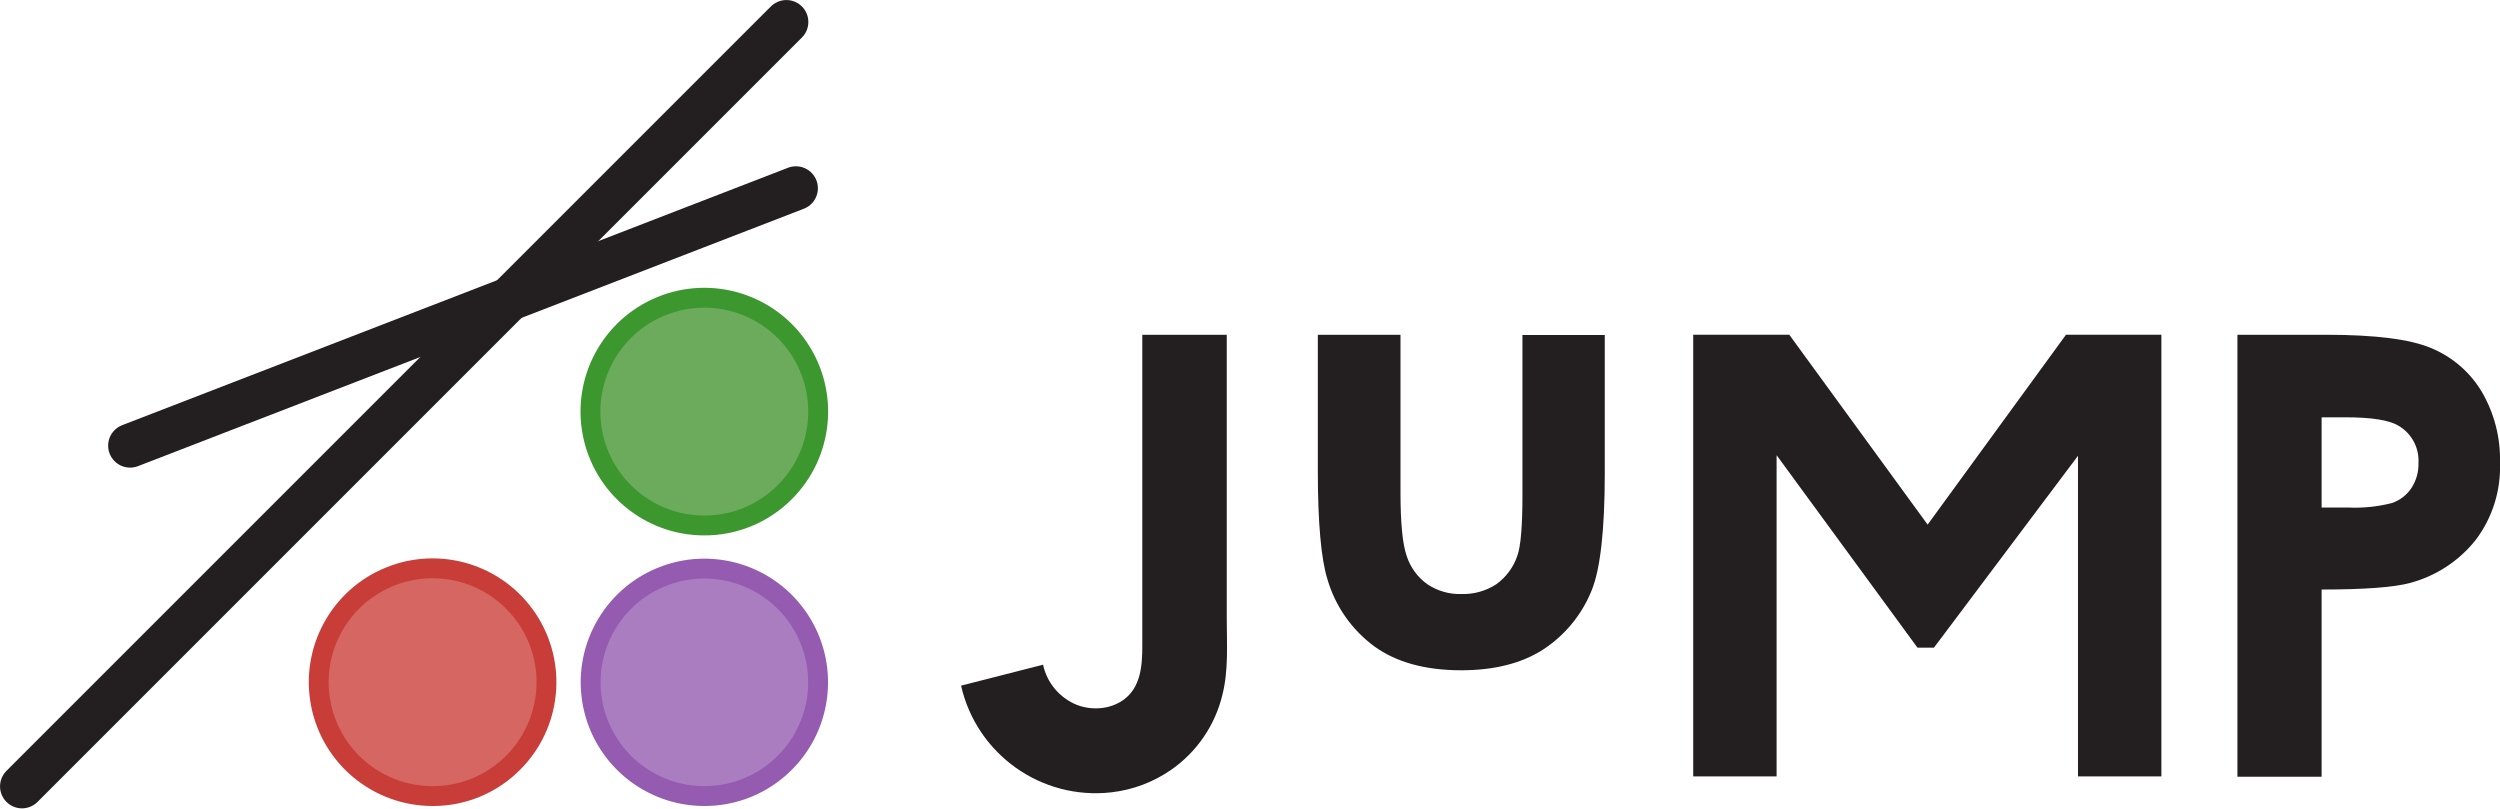
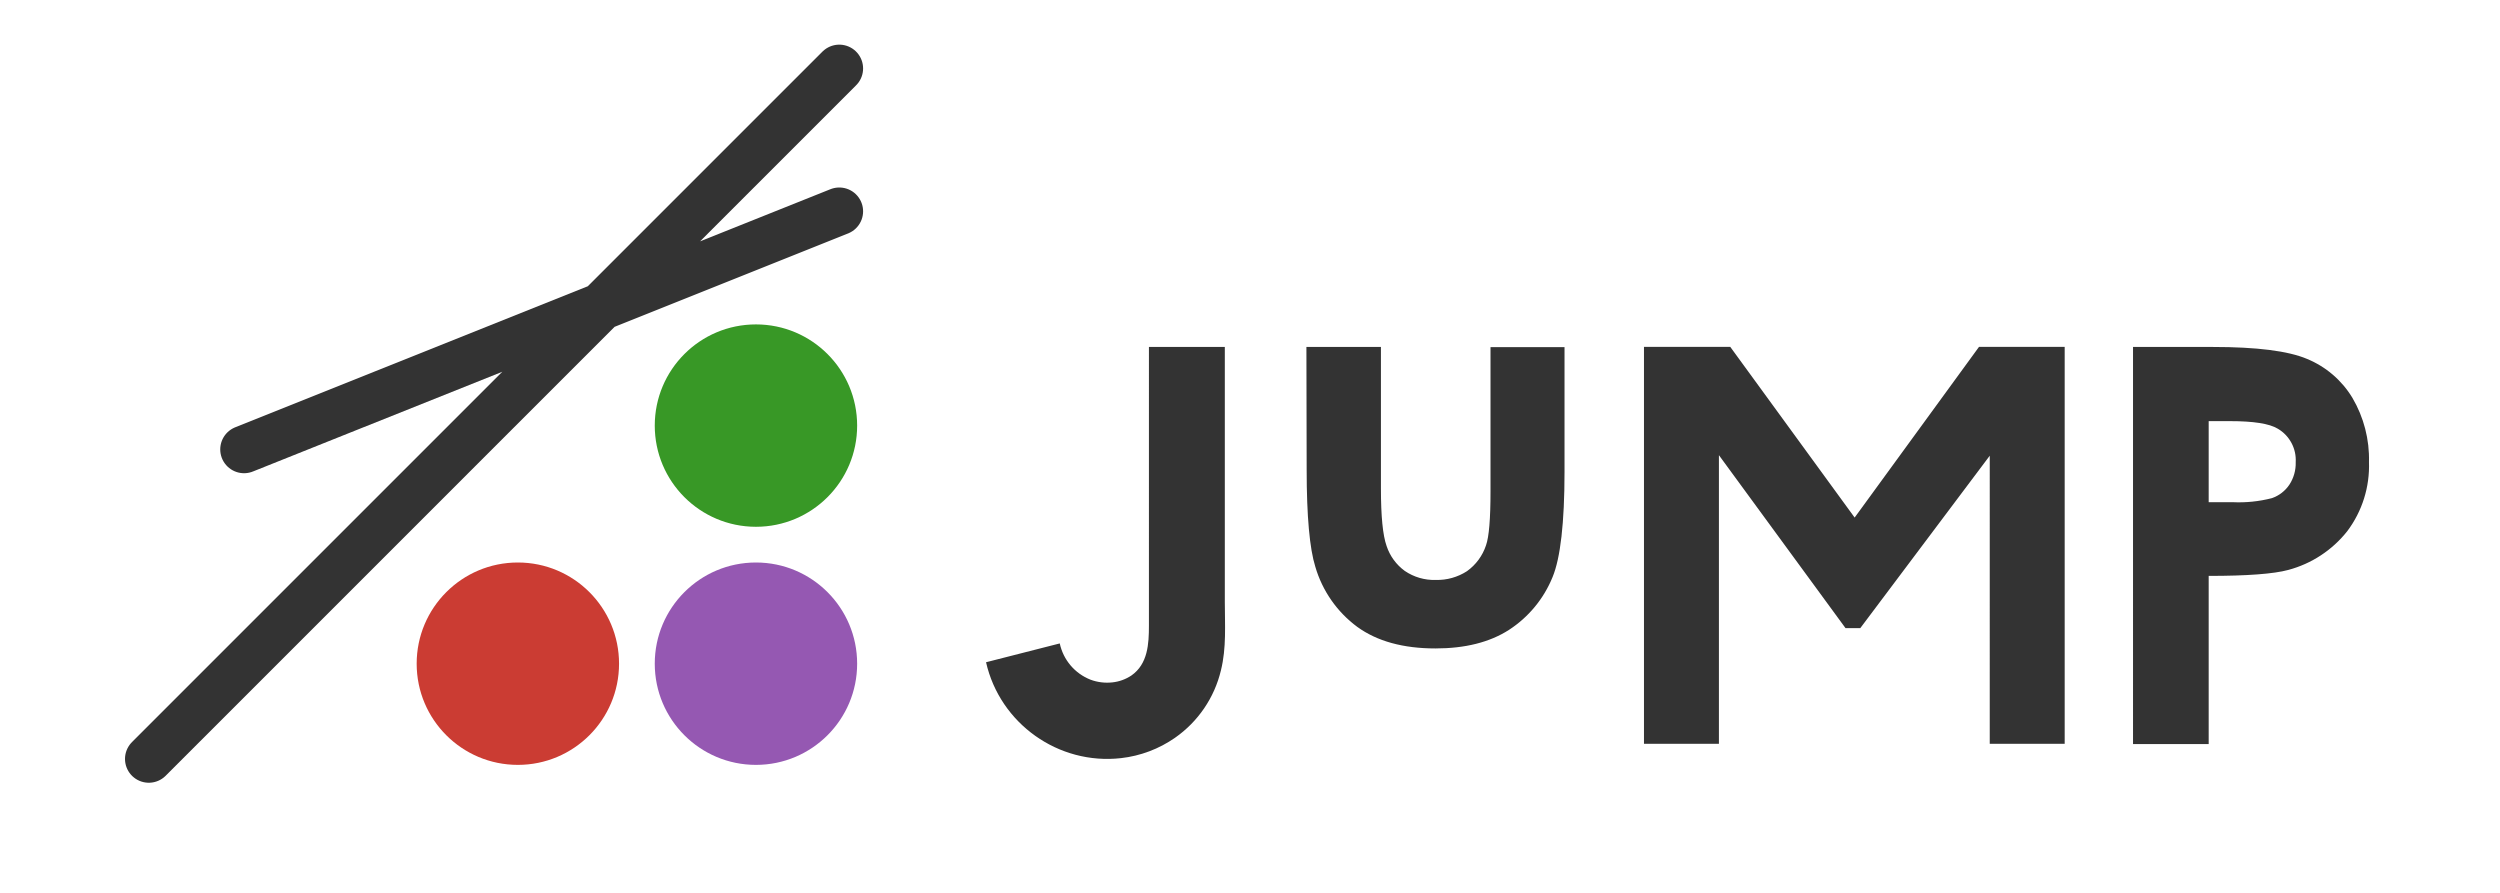
- <svg xmlns="http://www.w3.org/2000/svg" width="100" viewBox="0 0 377.42 122.03">
-   <defs>
-     <style>.cls-1{fill:#231f20;}.cls-2,.cls-3,.cls-5,.cls-7,.cls-9{fill:none;}.cls-2,.cls-3{stroke:#231f20;stroke-linecap:round;stroke-linejoin:round;}.cls-2{stroke-width:6.63px;}.cls-3{stroke-width:6.63px;fill-rule:evenodd;}.cls-4{fill:#aa7dc0;}.cls-5{stroke:#945bb0;}.cls-5,.cls-7,.cls-9{stroke-miterlimit:10;stroke-width:3px;}.cls-6{fill:#6bab5b;}.cls-7{stroke:#3b972e;}.cls-8{fill:#d66661;}.cls-9{stroke:#c93d39;}</style>
-   </defs>
-   <g id="Page_1" data-name="Page 1">
-     <g id="Layer_1-2" data-name="Layer 1">
-       <polygon class="cls-1" points="313.71 117.21 326.3 117.21 326.3 50.53 311.9 50.53 291.01 79.2 270.12 50.53 255.62 50.53 255.62 117.21 268.21 117.21 268.21 68.72 289.48 97.78 291.96 97.78 313.71 68.81 313.71 117.21 313.71 117.21" />
-       <path class="cls-1" d="M172.45,50.54H185.2V93.37c0,3.86.29,7.71-.65,11.5a19.26,19.26,0,0,1-7.72,11.33,19.75,19.75,0,0,1-9.07,3.42,20.85,20.85,0,0,1-22.67-16.11l12.38-3.16a8.45,8.45,0,0,0,5.17,6.09,8,8,0,0,0,3.67.45,7.09,7.09,0,0,0,3.2-1.16c2.77-1.93,2.94-5.34,2.94-8.34V50.54Zm26.46,0h12.52V74.35c0,4.61.31,7.84.95,9.63a8.46,8.46,0,0,0,3.06,4.19,8.76,8.76,0,0,0,5.2,1.51,9.15,9.15,0,0,0,5.24-1.47,8.68,8.68,0,0,0,3.2-4.34q.76-2.13.76-9.12V50.57h12.43V71.49c0,8.61-.69,14.52-2,17.69a19.21,19.21,0,0,1-7.34,8.9q-4.86,3.11-12.34,3.11-8.13,0-13.13-3.62a19.27,19.27,0,0,1-7.06-10.12c-.94-3-1.45-8.44-1.45-16.32V50.57Zm138.87,0h13.46q11,0,15.76,2a16,16,0,0,1,7.63,6.54,20.21,20.21,0,0,1,2.79,10.8,18.23,18.23,0,0,1-3.65,11.61A18.82,18.82,0,0,1,363.86,88q-3.66,1-13.37,1v28.26H337.78V50.54Zm12.71,26.08h4a22.42,22.42,0,0,0,6.63-.68,5.82,5.82,0,0,0,2.92-2.25,6.53,6.53,0,0,0,1.07-3.79,6.09,6.09,0,0,0-3-5.62C360.69,63.41,358,63,354.06,63h-3.57V76.62Z" />
-       <line class="cls-2" x1="19.64" y1="67.28" x2="120.16" y2="28.42" />
-       <polyline class="cls-3" points="3.32 118.72 89.75 32.29 118.72 3.32" />
-       <path class="cls-4" d="M106.29,120.18a17.17,17.17,0,1,1,12.16-5A17.06,17.06,0,0,1,106.29,120.18Z" />
-       <path class="cls-5" d="M106.29,120.18a17.17,17.17,0,1,1,12.16-5A17.06,17.06,0,0,1,106.29,120.18Z" />
-       <path class="cls-6" d="M106.29,79.33a17.19,17.19,0,1,1,12.16-5A17.07,17.07,0,0,1,106.29,79.33Z" />
-       <path class="cls-7" d="M106.29,79.33a17.19,17.19,0,1,1,12.16-5A17.07,17.07,0,0,1,106.29,79.33Z" />
-       <path class="cls-8" d="M65.28,120.18a17.19,17.19,0,1,1,12.15-5A17,17,0,0,1,65.28,120.18Z" />
-       <path class="cls-9" d="M65.28,120.18a17.19,17.19,0,1,1,12.15-5A17,17,0,0,1,65.28,120.18Z" />
-     </g>
-   </g>
+ <svg xmlns="http://www.w3.org/2000/svg" viewBox="0 0 420 150">
+   <path d="M41 75.5l100-40M25 127.5l116-116" fill="none" stroke-width="8" stroke-linecap="round" stroke="#333" stroke-miterlimit="10" />
+   <path d="M104 111.5c0 9.39-7.61 17-17 17s-17-7.61-17-17 7.61-17 17-17 17 7.61 17 17" fill="#cb3c33" />
+   <path d="M144 71.5c0 9.39-7.61 17-17 17s-17-7.61-17-17 7.61-17 17-17 17 7.61 17 17" fill="#389826" />
+   <path d="M144 111.5c0 9.39-7.61 17-17 17s-17-7.61-17-17 7.61-17 17-17 17 7.61 17 17" fill="#9558b2" />
+   <path d="M193.02 58.29h12.75v42.827c0 3.863.289 7.711-.653 11.5a19.252 19.252 0 01-7.719 11.332 19.73 19.73 0 01-9.07 3.418c-10.504 1.188-20.332-5.797-22.672-16.11l12.383-3.16a8.446 8.446 0 005.168 6.09c1.172.438 2.43.59 3.672.454a7.093 7.093 0 003.2-1.16c2.769-1.93 2.94-5.34 2.94-8.34zm26.457 0h12.52v23.808c0 4.613.312 7.84.952 9.632a8.445 8.445 0 003.059 4.188 8.742 8.742 0 005.199 1.512 9.192 9.192 0 005.242-1.47 8.685 8.685 0 003.2-4.343c.507-1.418.757-4.457.757-9.117V58.32h12.434v20.918c0 8.61-.692 14.52-2 17.692a19.188 19.188 0 01-7.344 8.898c-3.238 2.074-7.351 3.11-12.34 3.11-5.418 0-9.793-1.204-13.129-3.618a19.272 19.272 0 01-7.058-10.12c-.942-3-1.45-8.442-1.45-16.321zm114.8 66.67h12.59V58.278H332.47l-20.89 28.672-20.892-28.672h-14.5v66.684h12.59V76.469l21.27 29.058h2.48l21.75-28.968zm24.07-66.67h13.462c7.332 0 12.586.667 15.757 2a16.027 16.027 0 017.633 6.538 20.247 20.247 0 012.79 10.8 18.249 18.249 0 01-3.65 11.61 18.818 18.818 0 01-9.91 6.512c-2.44.664-6.898 1-13.37 1v28.258h-12.711zm12.712 26.077h4c2.23.106 4.464-.12 6.628-.68a5.817 5.817 0 002.922-2.25 6.542 6.542 0 001.07-3.789 6.109 6.109 0 00-3-5.62c-1.421-.868-4.113-1.278-8.05-1.278h-3.57zm0 0" fill="#333" />
</svg>
